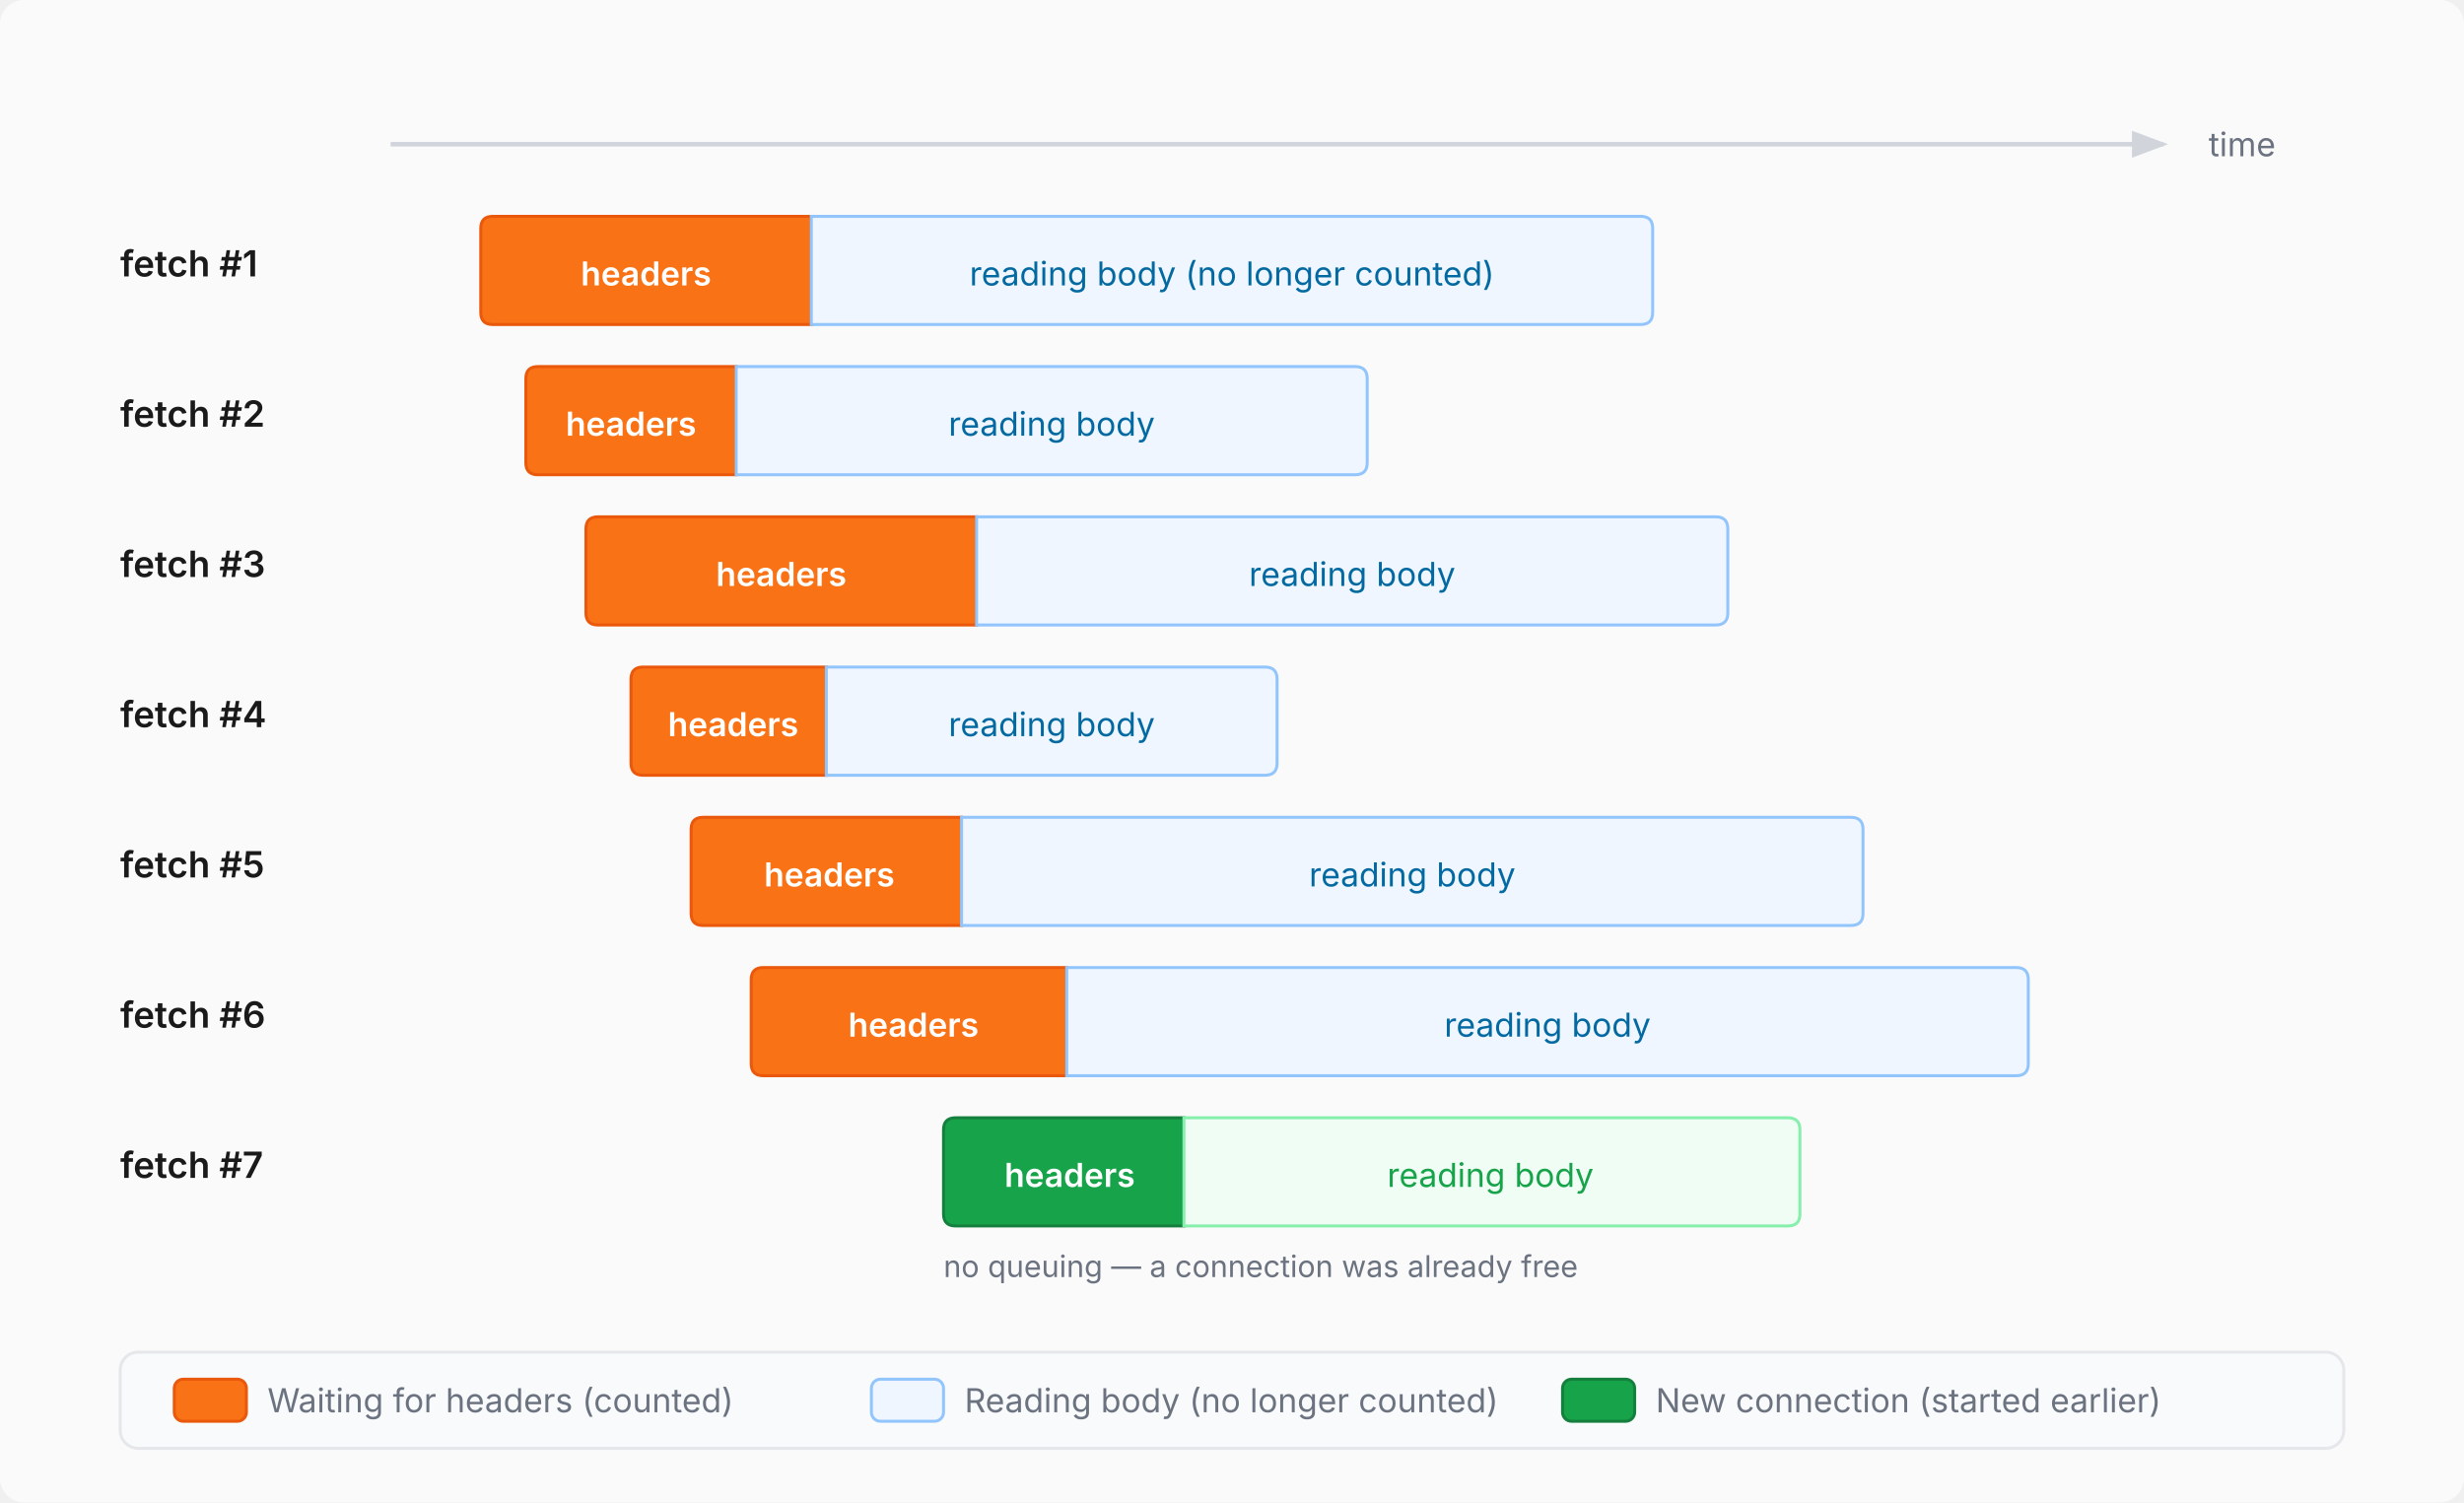
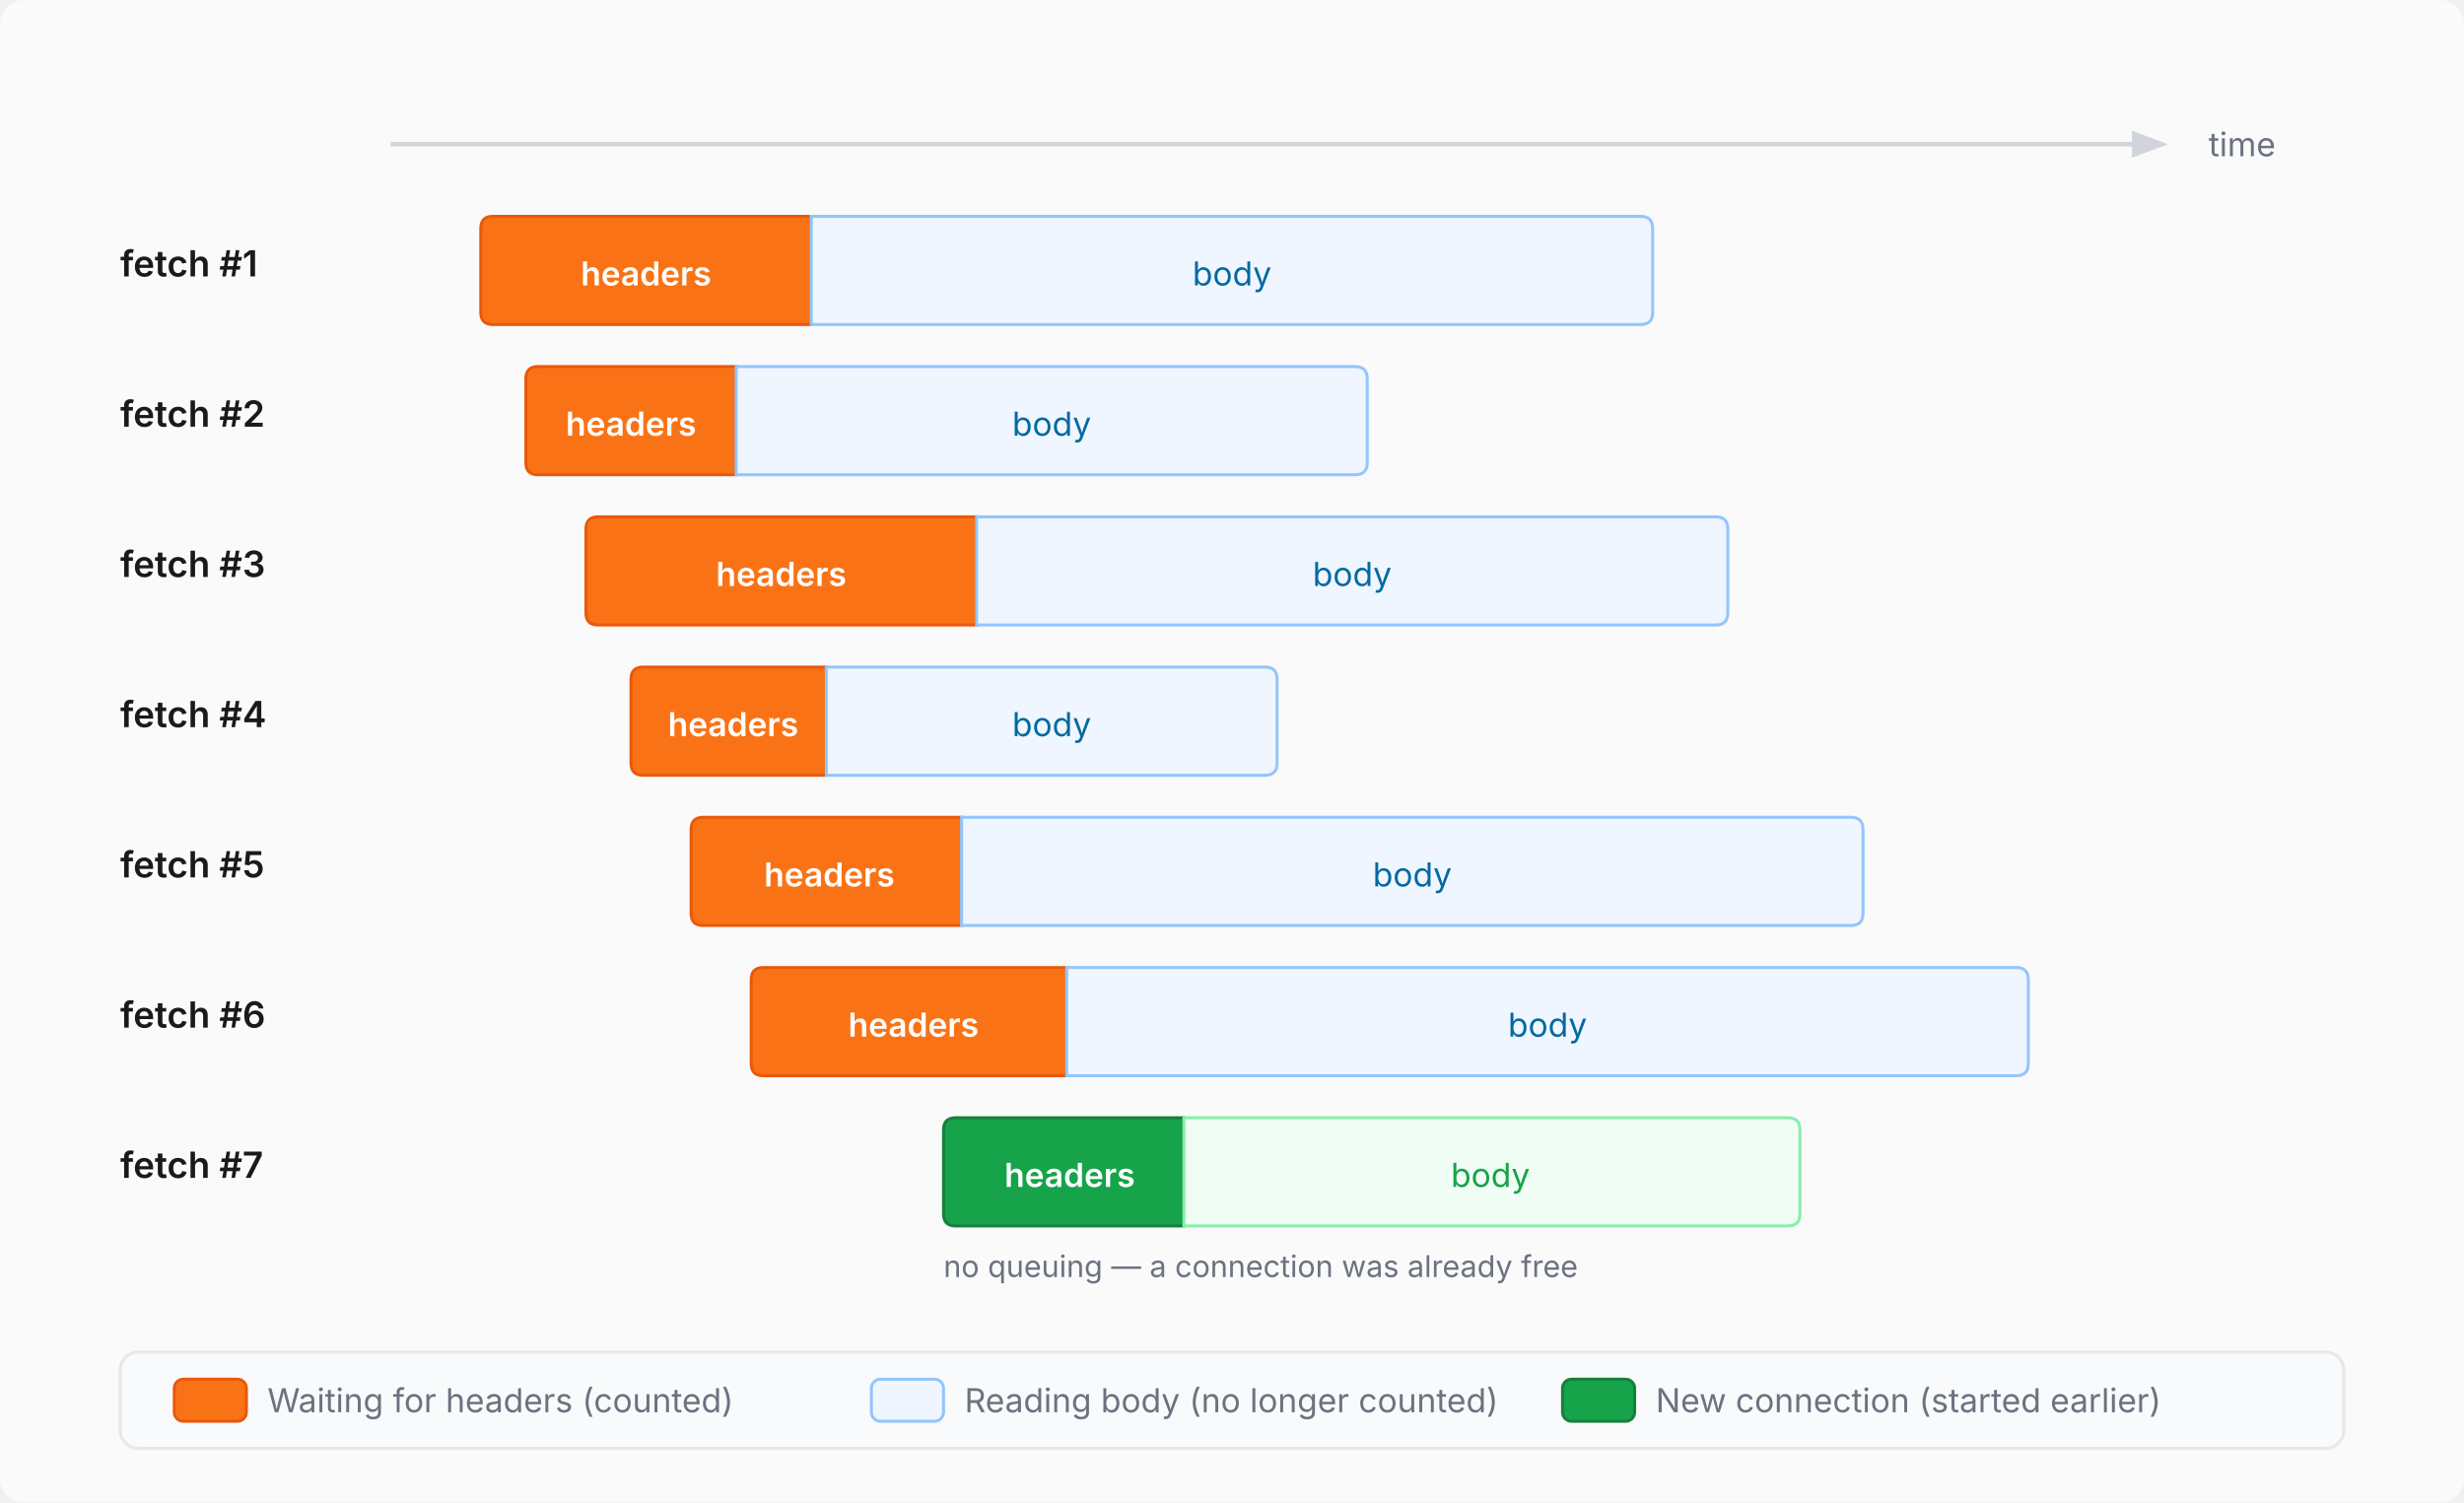
<svg xmlns="http://www.w3.org/2000/svg" viewBox="0 0 820 500" fill="none">
  <style>
    text { font-family: -apple-system, BlinkMacSystemFont, 'Segoe UI', sans-serif; }
    .label { font-size: 12px; font-weight: 600; fill: #1a1a1a; }
    .sublabel { font-size: 11px; fill: #6b7280; }
    .phase { font-size: 11px; font-weight: 600; fill: #fff; }
    .phase-body { font-size: 11px; fill: #0369a1; }
    .annotation { font-size: 10px; fill: #6b7280; }
  </style>
  <defs>
    <marker id="time-arrow" markerWidth="8" markerHeight="6" refX="7" refY="3" orient="auto">
      <polygon points="0 0, 8 3, 0 6" fill="#d1d5db" />
    </marker>
  </defs>
  <rect width="820" height="500" fill="#fafafa" rx="8" />
  <line x1="130" y1="48" x2="720" y2="48" stroke="#d1d5db" stroke-width="1.5" marker-end="url(#time-arrow)" />
  <text x="735" y="52" class="sublabel">time</text>
  <text x="40" y="92" class="label">fetch #1</text>
  <path d="M164,72 h106 v36 h-106 q-4,0 -4,-4 v-28 q0,-4 4,-4z" fill="#f97316" stroke="#ea580c" stroke-width="1" />
  <path d="M270,72 h276 q4,0 4,4 v28 q0,4 -4,4 h-276 v-36z" fill="#eff6ff" stroke="#93c5fd" stroke-width="1" />
  <text x="215" y="95" text-anchor="middle" class="phase">headers</text>
-   <text x="410" y="95" text-anchor="middle" class="phase-body">reading body (no longer counted)</text>
+   <text x="410" y="95" text-anchor="middle" class="phase-body">body</text>
  <text x="40" y="142" class="label">fetch #2</text>
  <path d="M179,122 h66 v36 h-66 q-4,0 -4,-4 v-28 q0,-4 4,-4z" fill="#f97316" stroke="#ea580c" stroke-width="1" />
  <path d="M245,122 h206 q4,0 4,4 v28 q0,4 -4,4 h-206 v-36z" fill="#eff6ff" stroke="#93c5fd" stroke-width="1" />
  <text x="210" y="145" text-anchor="middle" class="phase">headers</text>
-   <text x="350" y="145" text-anchor="middle" class="phase-body">reading body</text>
+   <text x="350" y="145" text-anchor="middle" class="phase-body">body</text>
  <text x="40" y="192" class="label">fetch #3</text>
  <path d="M199,172 h126 v36 h-126 q-4,0 -4,-4 v-28 q0,-4 4,-4z" fill="#f97316" stroke="#ea580c" stroke-width="1" />
  <path d="M325,172 h246 q4,0 4,4 v28 q0,4 -4,4 h-246 v-36z" fill="#eff6ff" stroke="#93c5fd" stroke-width="1" />
  <text x="260" y="195" text-anchor="middle" class="phase">headers</text>
-   <text x="450" y="195" text-anchor="middle" class="phase-body">reading body</text>
+   <text x="450" y="195" text-anchor="middle" class="phase-body">body</text>
  <text x="40" y="242" class="label">fetch #4</text>
  <path d="M214,222 h61 v36 h-61 q-4,0 -4,-4 v-28 q0,-4 4,-4z" fill="#f97316" stroke="#ea580c" stroke-width="1" />
  <path d="M275,222 h146 q4,0 4,4 v28 q0,4 -4,4 h-146 v-36z" fill="#eff6ff" stroke="#93c5fd" stroke-width="1" />
  <text x="244" y="245" text-anchor="middle" class="phase">headers</text>
-   <text x="350" y="245" text-anchor="middle" class="phase-body">reading body</text>
+   <text x="350" y="245" text-anchor="middle" class="phase-body">body</text>
  <text x="40" y="292" class="label">fetch #5</text>
  <path d="M234,272 h86 v36 h-86 q-4,0 -4,-4 v-28 q0,-4 4,-4z" fill="#f97316" stroke="#ea580c" stroke-width="1" />
  <path d="M320,272 h296 q4,0 4,4 v28 q0,4 -4,4 h-296 v-36z" fill="#eff6ff" stroke="#93c5fd" stroke-width="1" />
  <text x="276" y="295" text-anchor="middle" class="phase">headers</text>
-   <text x="470" y="295" text-anchor="middle" class="phase-body">reading body</text>
+   <text x="470" y="295" text-anchor="middle" class="phase-body">body</text>
  <text x="40" y="342" class="label">fetch #6</text>
  <path d="M254,322 h101 v36 h-101 q-4,0 -4,-4 v-28 q0,-4 4,-4z" fill="#f97316" stroke="#ea580c" stroke-width="1" />
  <path d="M355,322 h316 q4,0 4,4 v28 q0,4 -4,4 h-316 v-36z" fill="#eff6ff" stroke="#93c5fd" stroke-width="1" />
  <text x="304" y="345" text-anchor="middle" class="phase">headers</text>
-   <text x="515" y="345" text-anchor="middle" class="phase-body">reading body</text>
+   <text x="515" y="345" text-anchor="middle" class="phase-body">body</text>
  <text x="40" y="392" class="label">fetch #7</text>
  <path d="M318,372 h76 v36 h-76 q-4,0 -4,-4 v-28 q0,-4 4,-4z" fill="#16a34a" stroke="#15803d" stroke-width="1" />
  <path d="M394,372 h201 q4,0 4,4 v28 q0,4 -4,4 h-201 v-36z" fill="#f0fdf4" stroke="#86efac" stroke-width="1" />
  <text x="356" y="395" text-anchor="middle" class="phase">headers</text>
-   <text x="496" y="395" text-anchor="middle" style="font-size: 11px; fill: #16a34a;">reading body</text>
+   <text x="496" y="395" text-anchor="middle" style="font-size: 11px; fill: #16a34a;">body</text>
  <text x="314" y="425" class="annotation">no queuing — a connection was already free</text>
  <rect x="40" y="450" width="740" height="32" rx="6" fill="#f9fafb" stroke="#e5e7eb" stroke-width="1" />
  <rect x="58" y="459" width="24" height="14" rx="3" fill="#f97316" stroke="#ea580c" stroke-width="1" />
  <text x="89" y="470" class="sublabel">Waiting for headers (counted)</text>
  <rect x="290" y="459" width="24" height="14" rx="3" fill="#eff6ff" stroke="#93c5fd" stroke-width="1" />
  <text x="321" y="470" class="sublabel">Reading body (no longer counted)</text>
  <rect x="520" y="459" width="24" height="14" rx="3" fill="#16a34a" stroke="#15803d" stroke-width="1" />
  <text x="551" y="470" class="sublabel">New connection (started earlier)</text>
</svg>
